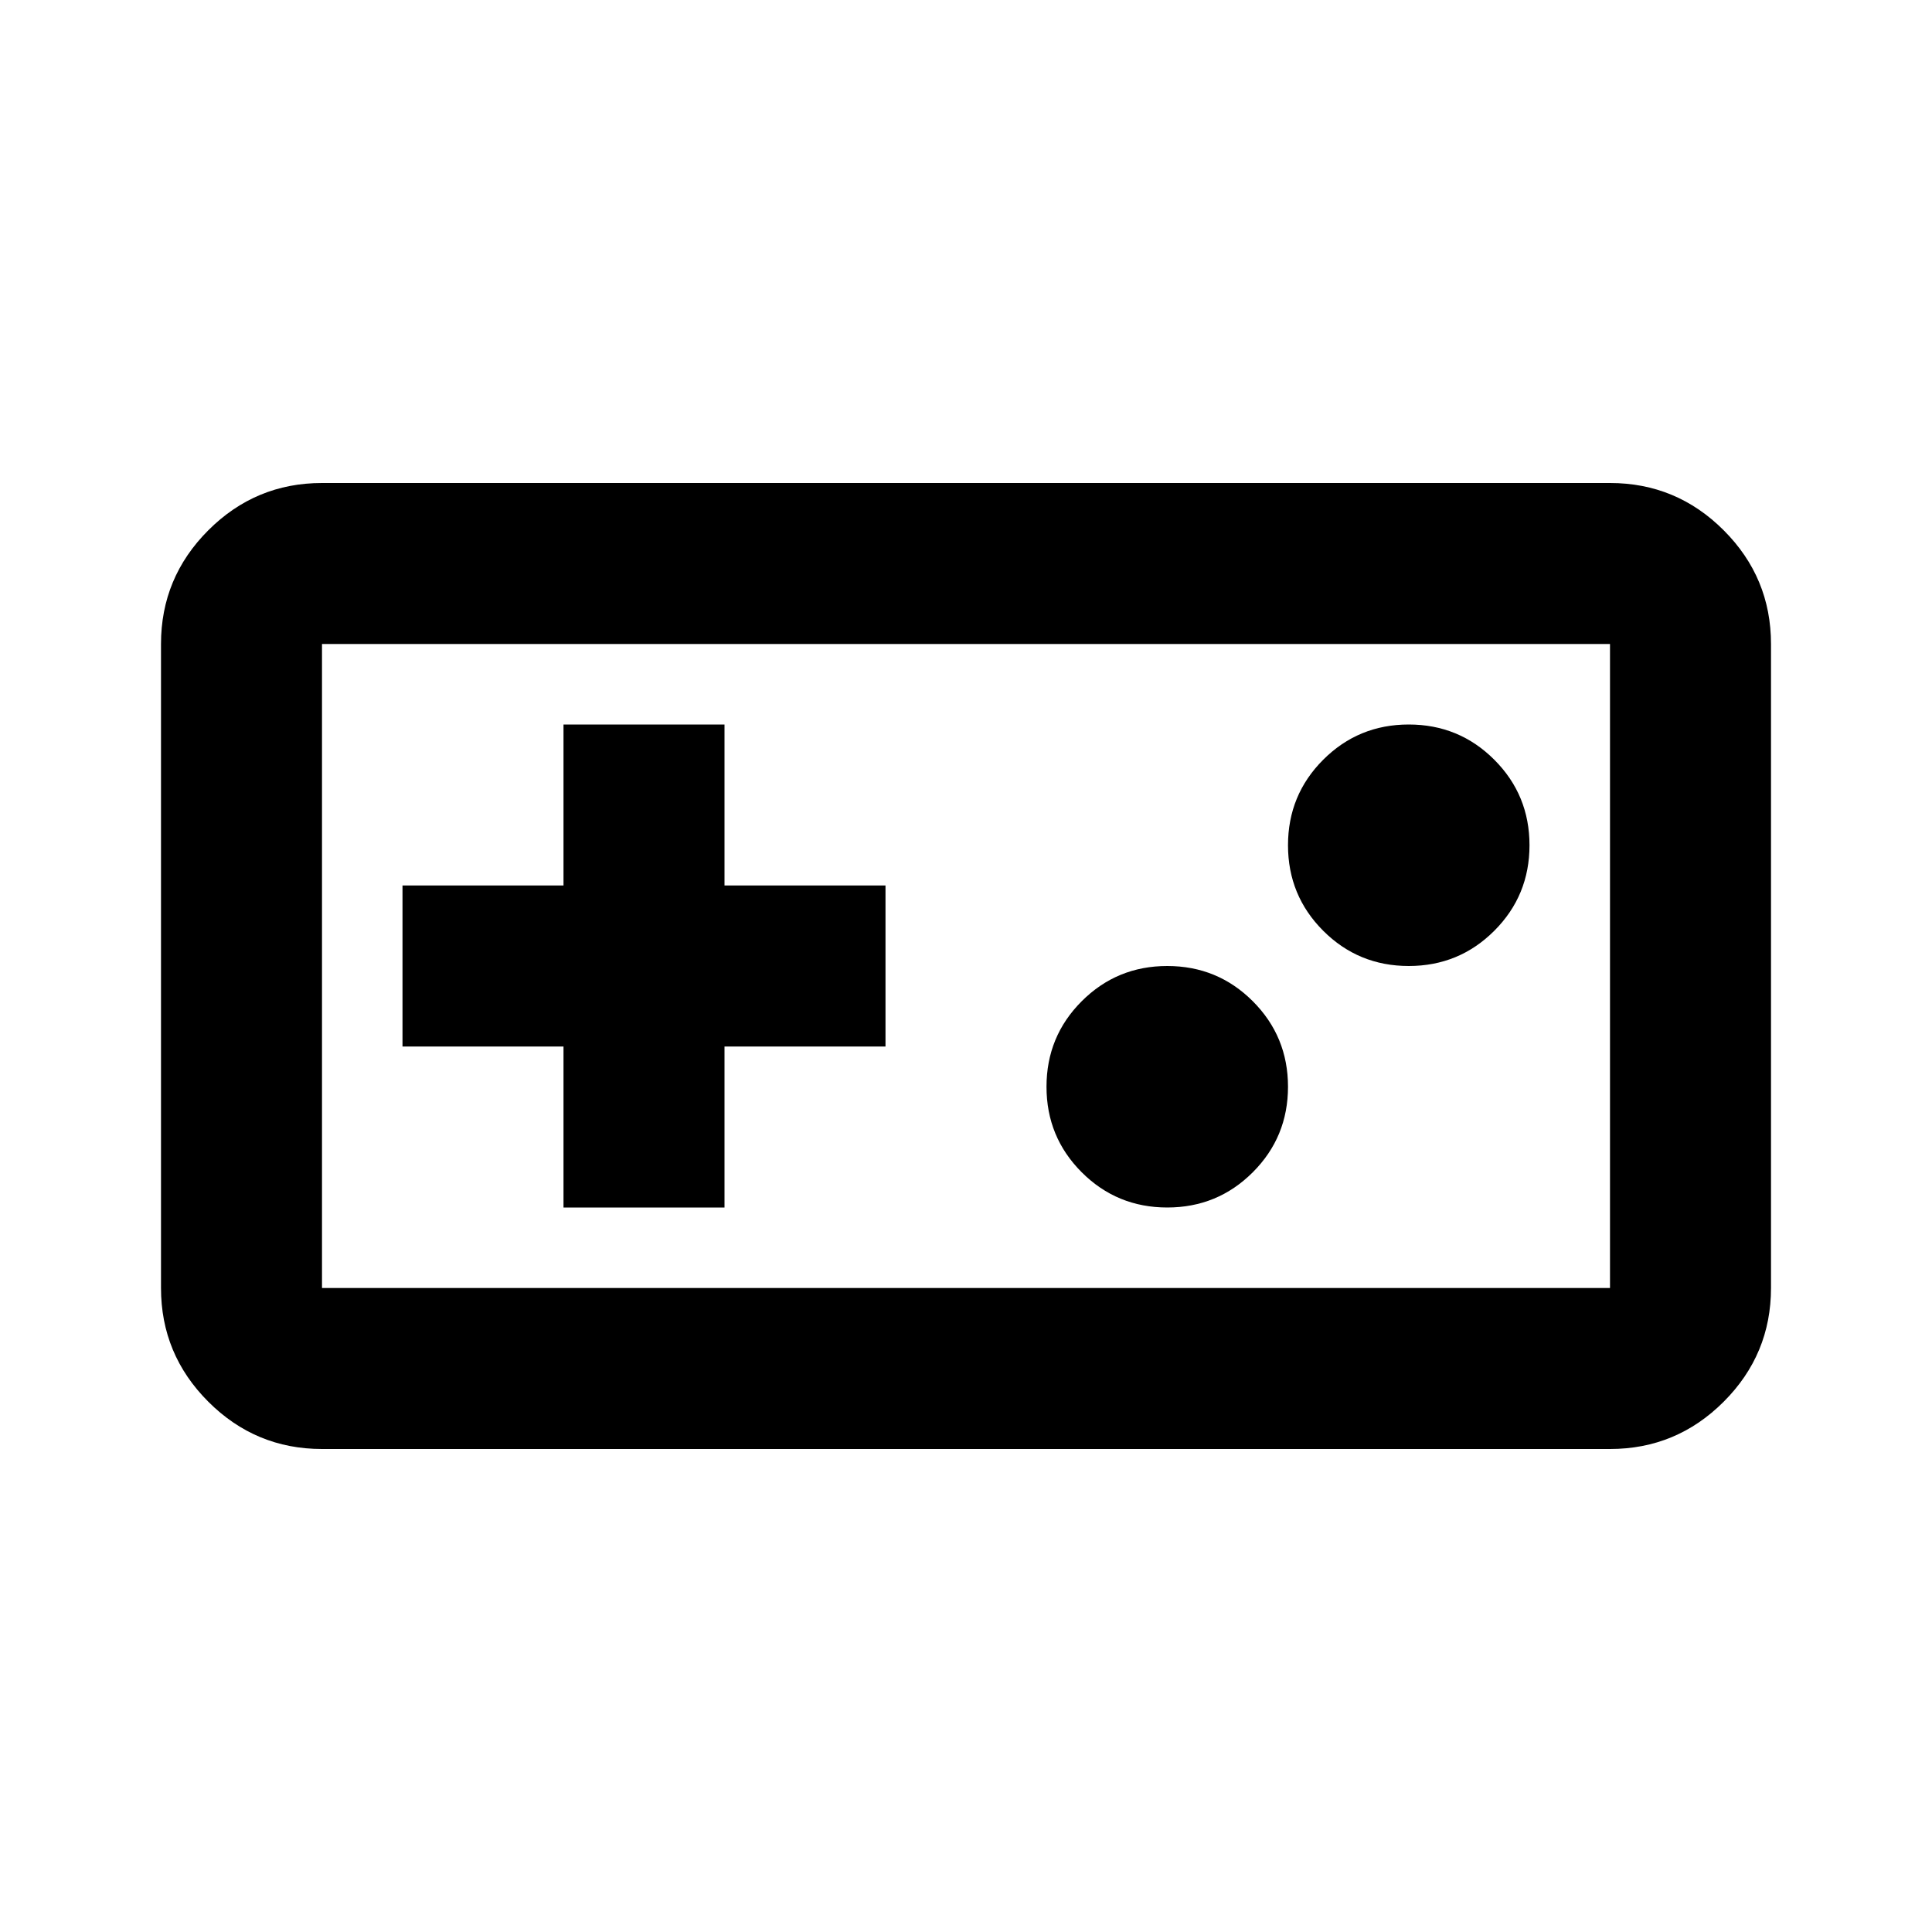
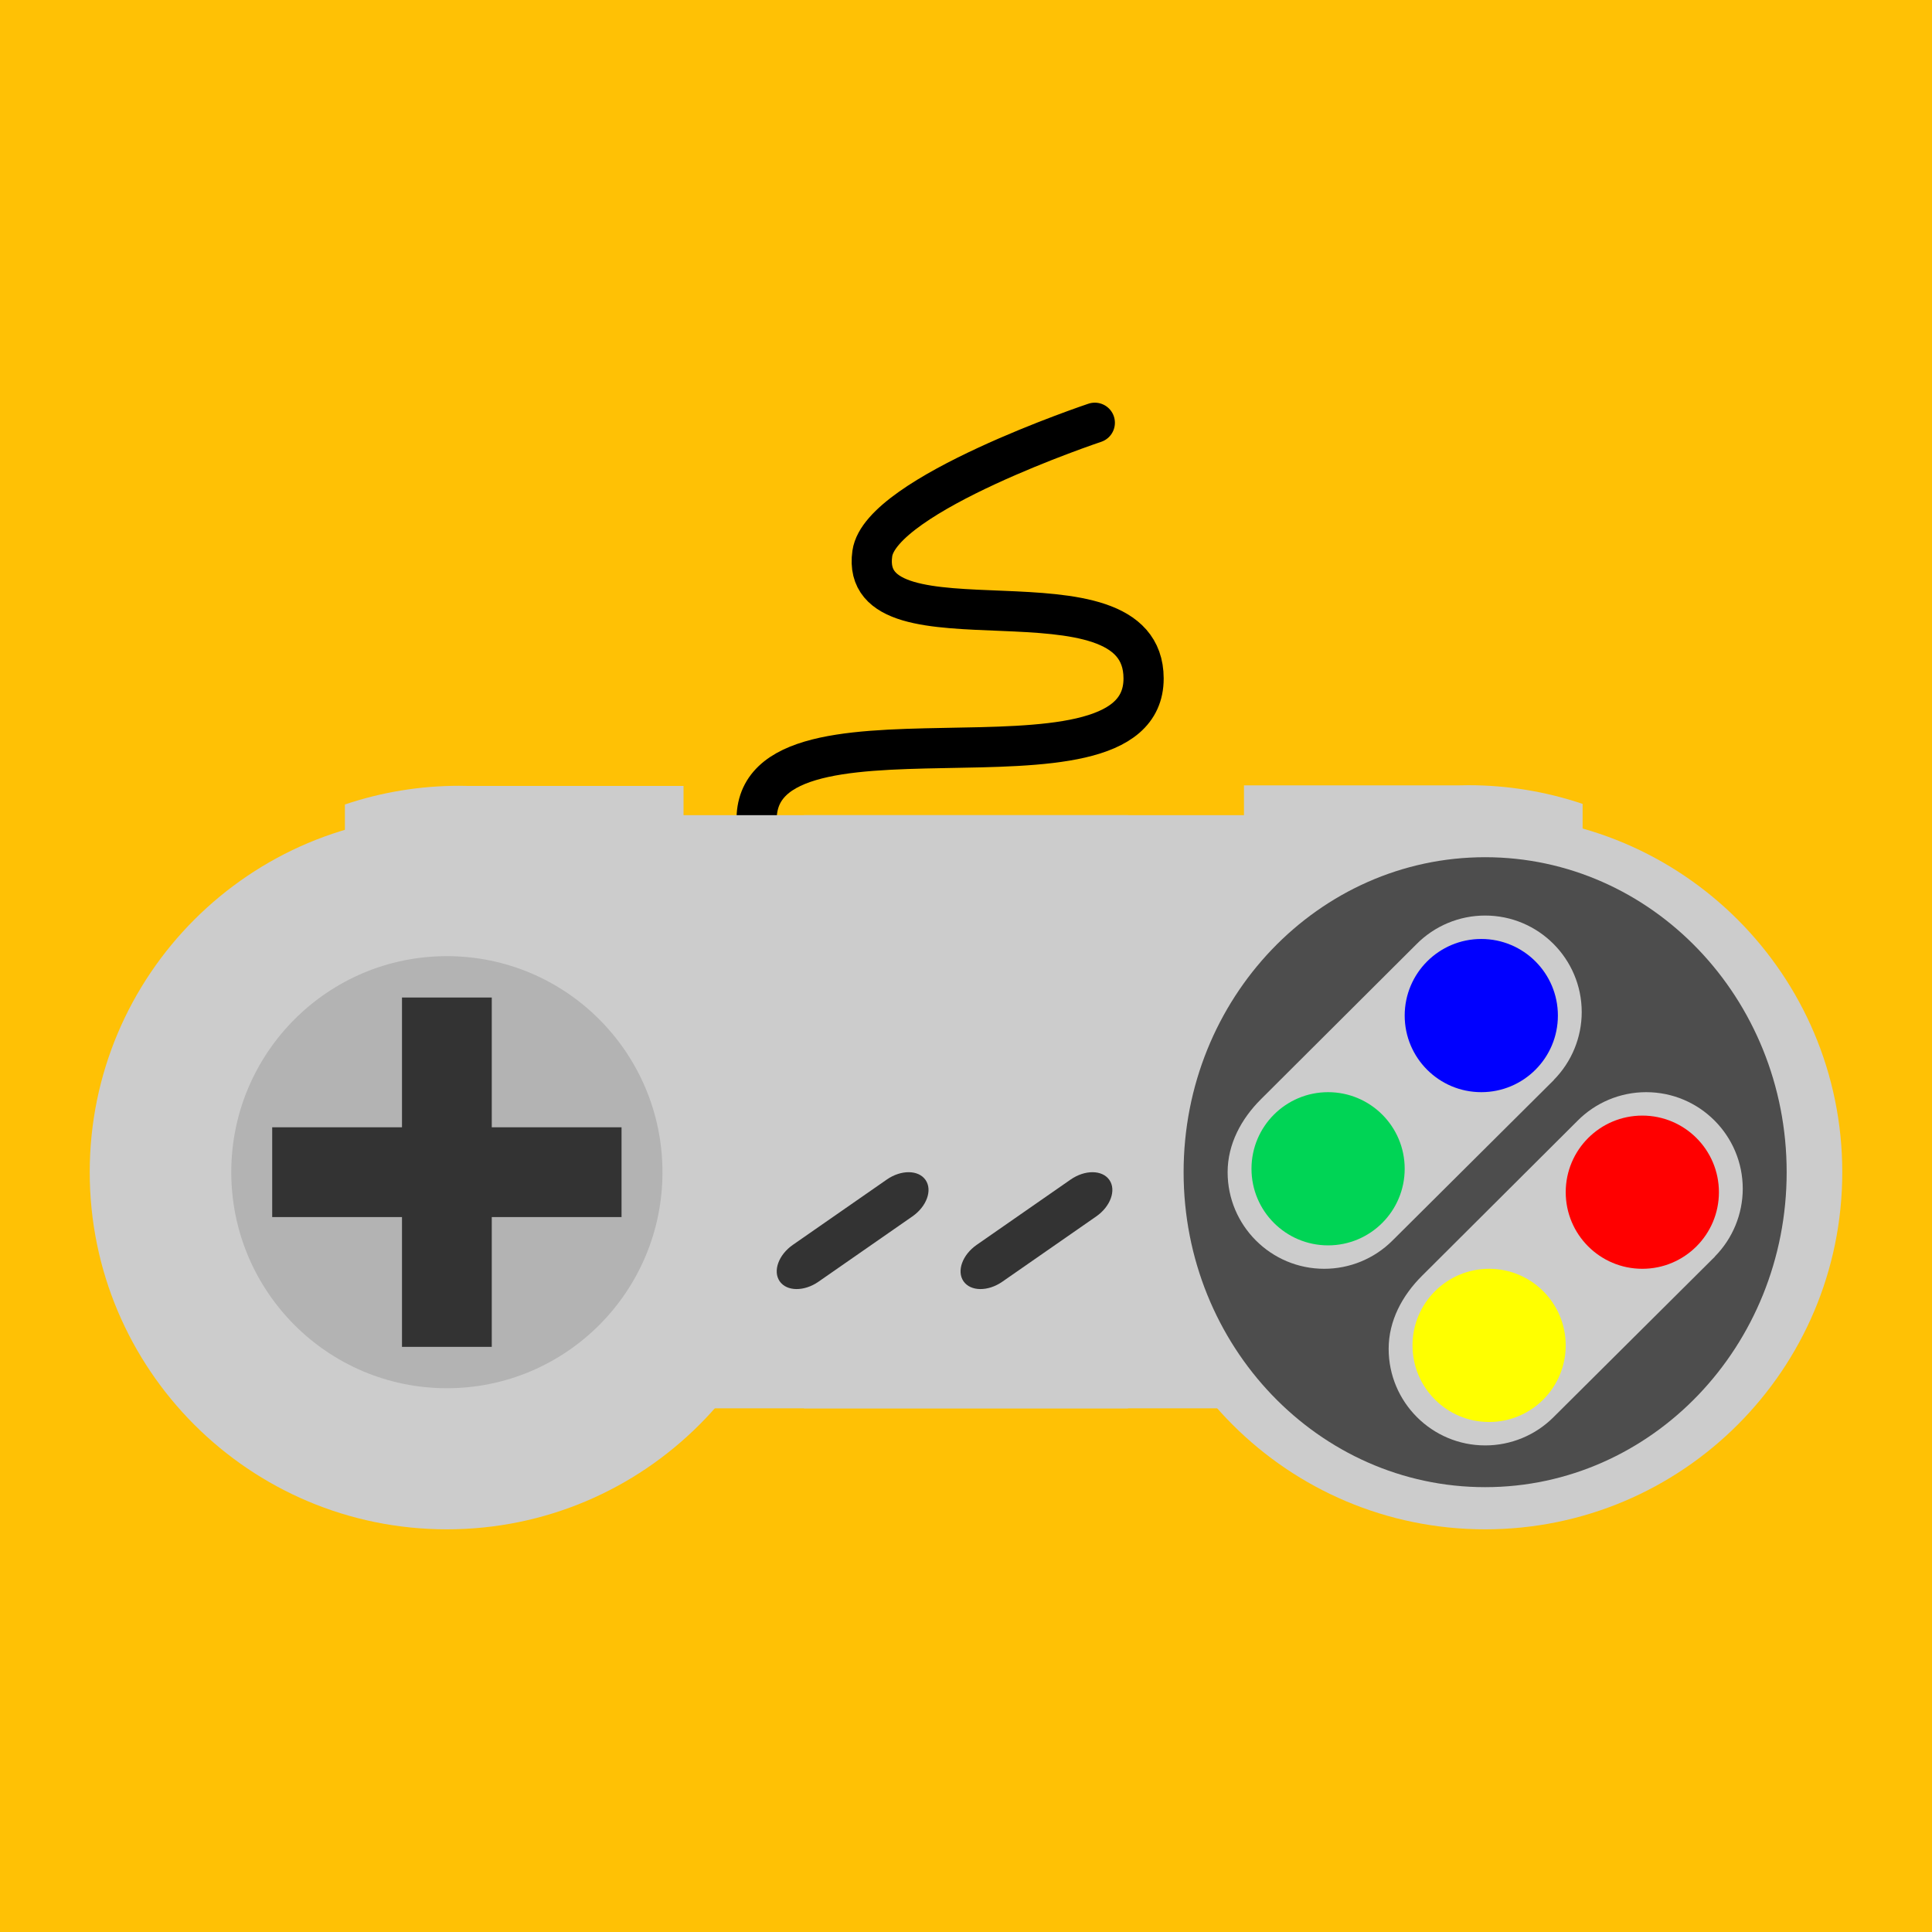
- <svg xmlns="http://www.w3.org/2000/svg" height="128px" viewBox="0 -960 960 960" width="128px" fill="#000000">
-   <path d="M160-240q-33 0-56.5-23.5T80-320v-320q0-33 23.5-56.5T160-720h640q33 0 56.5 23.5T880-640v320q0 33-23.5 56.5T800-240H160Zm0-80h640v-320H160v320Zm120-40h80v-80h80v-80h-80v-80h-80v80h-80v80h80v80Zm300 0q25 0 42.5-17.5T640-420q0-25-17.5-42.5T580-480q-25 0-42.5 17.5T520-420q0 25 17.5 42.5T580-360Zm120-120q25 0 42.5-17.5T760-540q0-25-17.5-42.5T700-600q-25 0-42.5 17.5T640-540q0 25 17.5 42.5T700-480ZM160-320v-320 320Z" />
+ <svg xmlns="http://www.w3.org/2000/svg" width="122.15mm" height="122.15mm" viewBox="0 0 122.15 122.15" version="1.1" id="svg1">
+   <defs id="defs1" />
+   <g id="layer1">
+     <rect style="fill:#ffc105;fill-opacity:1;stroke:none;stroke-width:0.265;stroke-linecap:round;stroke-dasharray:none;stroke-opacity:1" id="rect15" width="122.15" height="122.15" x="-3.5620118e-07" y="-4.5898437e-07" />
+     <path style="fill:none;fill-opacity:1;stroke:#000000;stroke-width:2.541;stroke-linecap:round;stroke-dasharray:none;stroke-opacity:1" d="m 47.872,52.394 c -1.111,-9.501 24.444,-0.935 24.431,-9.501 -0.011,-7.602 -18.11,-1.157 -17.151,-7.897 0.533,-3.746 14.067,-8.267 14.067,-8.267" id="path10" />
+     <g id="g14" style="fill:#cccccc" transform="translate(-20.23916,-81.97796)">
+       <g id="g1" style="fill:#cccccc">
+         <circle style="fill:#cccccc;stroke-width:0.265" id="path1" cx="48.492" cy="156.089" r="22.58" />
+         <rect style="fill:#cccccc;stroke-width:0.265" id="rect1" width="42.447" height="37.502" x="49.109" y="133.517" />
+       </g>
+       <g id="g1-8" transform="matrix(-1,0,0,1,162.6287,0)" style="fill:#cccccc">
+         <circle style="fill:#cccccc;stroke-width:0.265" id="path1-2" cx="48.492" cy="156.089" r="22.58" />
+         <rect style="fill:#cccccc;stroke-width:0.265" id="rect1-4" width="42.447" height="37.502" x="49.109" y="133.517" />
+       </g>
+       <path id="path9" style="fill:#cccccc;stroke-width:0.265" d="m 49.252,131.66 a 22.58,22.58 0 0 0 -7.207,1.181 v 8.385 h 7.824 13.586 v -4.54 -5.017 H 49.868 a 22.58,22.58 0 0 0 -0.617,-0.009 z" />
+       <path id="path9-7" style="fill:#cccccc;stroke-width:0.265" d="m 113.092,131.623 a 22.58,22.58 0 0 1 7.207,1.181 v 8.385 h -7.824 -13.586 v -4.54 -5.017 h 13.586 a 22.58,22.58 0 0 1 0.617,-0.009 z" />
+     </g>
+     <ellipse style="fill:#b3b3b3;fill-opacity:1;stroke:none;stroke-width:0.265;stroke-linecap:round;stroke-dasharray:none;stroke-opacity:1" id="path2-1" cx="28.253" cy="74.111" rx="13.631" ry="13.659" />
+     <g id="g15" style="fill:#333333" transform="translate(-20.23916,-81.97796)">
+       <rect style="fill:#333333;fill-opacity:1;stroke:none;stroke-width:3.488;stroke-linecap:round;stroke-dasharray:none;stroke-opacity:1" id="rect10" width="5.676" height="22.087" x="45.655" y="145.046" />
+       <rect style="fill:#333333;fill-opacity:1;stroke:none;stroke-width:3.488;stroke-linecap:round;stroke-dasharray:none;stroke-opacity:1" id="rect10-2" width="5.676" height="22.087" x="153.251" y="-59.536" transform="rotate(90)" />
+     </g>
+     <rect style="fill:#333333;fill-opacity:1;stroke:none;stroke-width:2.059;stroke-linecap:round;stroke-dasharray:none;stroke-opacity:1" id="rect11" width="11.229" height="2.838" x="-5.767" y="93.237" rx="2" transform="rotate(-34.80783)" />
+     <rect style="fill:#333333;fill-opacity:1;stroke:none;stroke-width:2.059;stroke-linecap:round;stroke-dasharray:none;stroke-opacity:1" id="rect11-3" width="11.229" height="2.838" x="3.776" y="99.872" rx="2" transform="rotate(-34.80783)" />
+     <ellipse style="fill:#4d4d4d;fill-opacity:1;stroke:none;stroke-width:5;stroke-linecap:round;stroke-dasharray:none;stroke-opacity:1" id="path2" cx="93.897" cy="74.111" rx="19.064" ry="19.914" />
+     <path id="path12" style="fill:#cccccc;fill-opacity:1;stroke:none;stroke-width:3.144;stroke-linecap:round;stroke-dasharray:none;stroke-opacity:1" d="m 93.897,57.885 c -1.636,-1.1e-4 -3.205,0.656 -4.353,1.823 l -9.813,9.782 c -1.255,1.247 -2.115,2.847 -2.115,4.621 1.12e-4,3.373 2.735,6.108 6.108,6.108 1.614,-9e-5 3.163,-0.639 4.307,-1.778 0,0 6.812,-6.775 10.217,-10.163 l -0.005,-0.005 c 1.126,-1.141 1.758,-2.678 1.761,-4.28 -1.1e-4,-3.373 -2.735,-6.108 -6.108,-6.108 z" />
+     <path id="path12-6" style="fill:#cccccc;fill-opacity:1;stroke:none;stroke-width:3.144;stroke-linecap:round;stroke-dasharray:none;stroke-opacity:1" d="m 104.078,69.052 c -1.636,-1.1e-4 -3.205,0.656 -4.353,1.823 l -9.813,9.782 c -1.255,1.247 -2.115,2.847 -2.115,4.621 1.1e-4,3.373 2.735,6.108 6.108,6.108 1.614,-9e-5 3.163,-0.639 4.307,-1.778 0,0 6.812,-6.775 10.217,-10.163 l -0.005,-0.005 c 1.126,-1.141 1.758,-2.678 1.761,-4.28 -1.1e-4,-3.373 -2.735,-6.108 -6.108,-6.108 z" />
+     <circle style="fill:#0000ff;fill-opacity:1;stroke:none;stroke-width:2.713;stroke-linecap:round;stroke-dasharray:none;stroke-opacity:1" id="path13" cx="93.654" cy="64.209" r="4.843" />
+     <circle style="fill:#00d455;fill-opacity:1;stroke:none;stroke-width:2.713;stroke-linecap:round;stroke-dasharray:none;stroke-opacity:1" id="path13-9" cx="83.968" cy="73.895" r="4.843" />
+     <circle style="fill:#ff0000;fill-opacity:1;stroke:none;stroke-width:2.713;stroke-linecap:round;stroke-dasharray:none;stroke-opacity:1" id="path13-9-8" cx="103.835" cy="75.376" r="4.843" />
+     <circle style="fill:#ffff00;fill-opacity:1;stroke:none;stroke-width:2.713;stroke-linecap:round;stroke-dasharray:none;stroke-opacity:1" id="path13-9-8-5" cx="94.148" cy="85.062" r="4.843" />
+   </g>
</svg>
